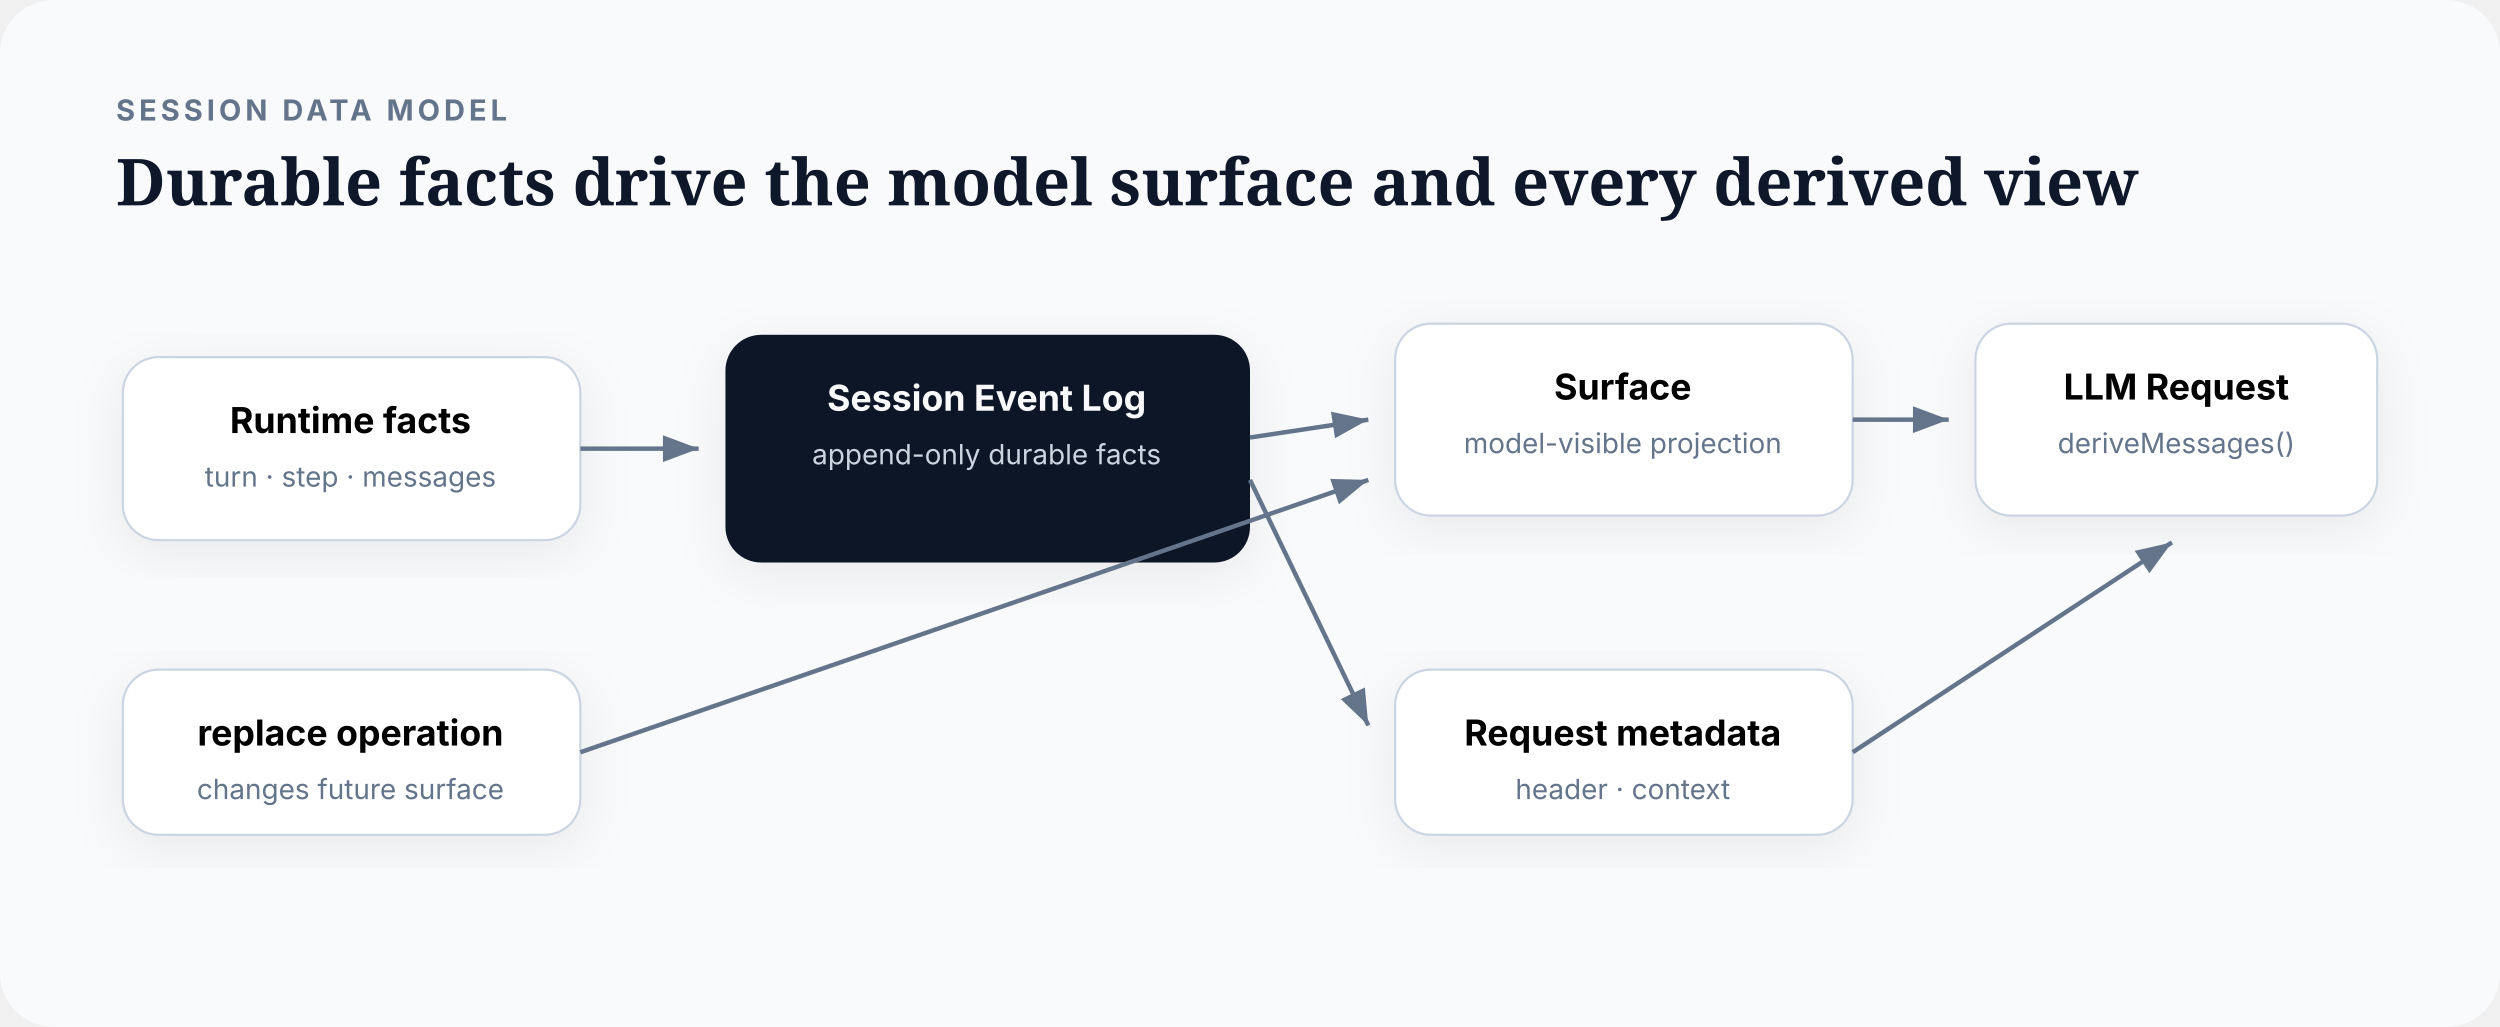
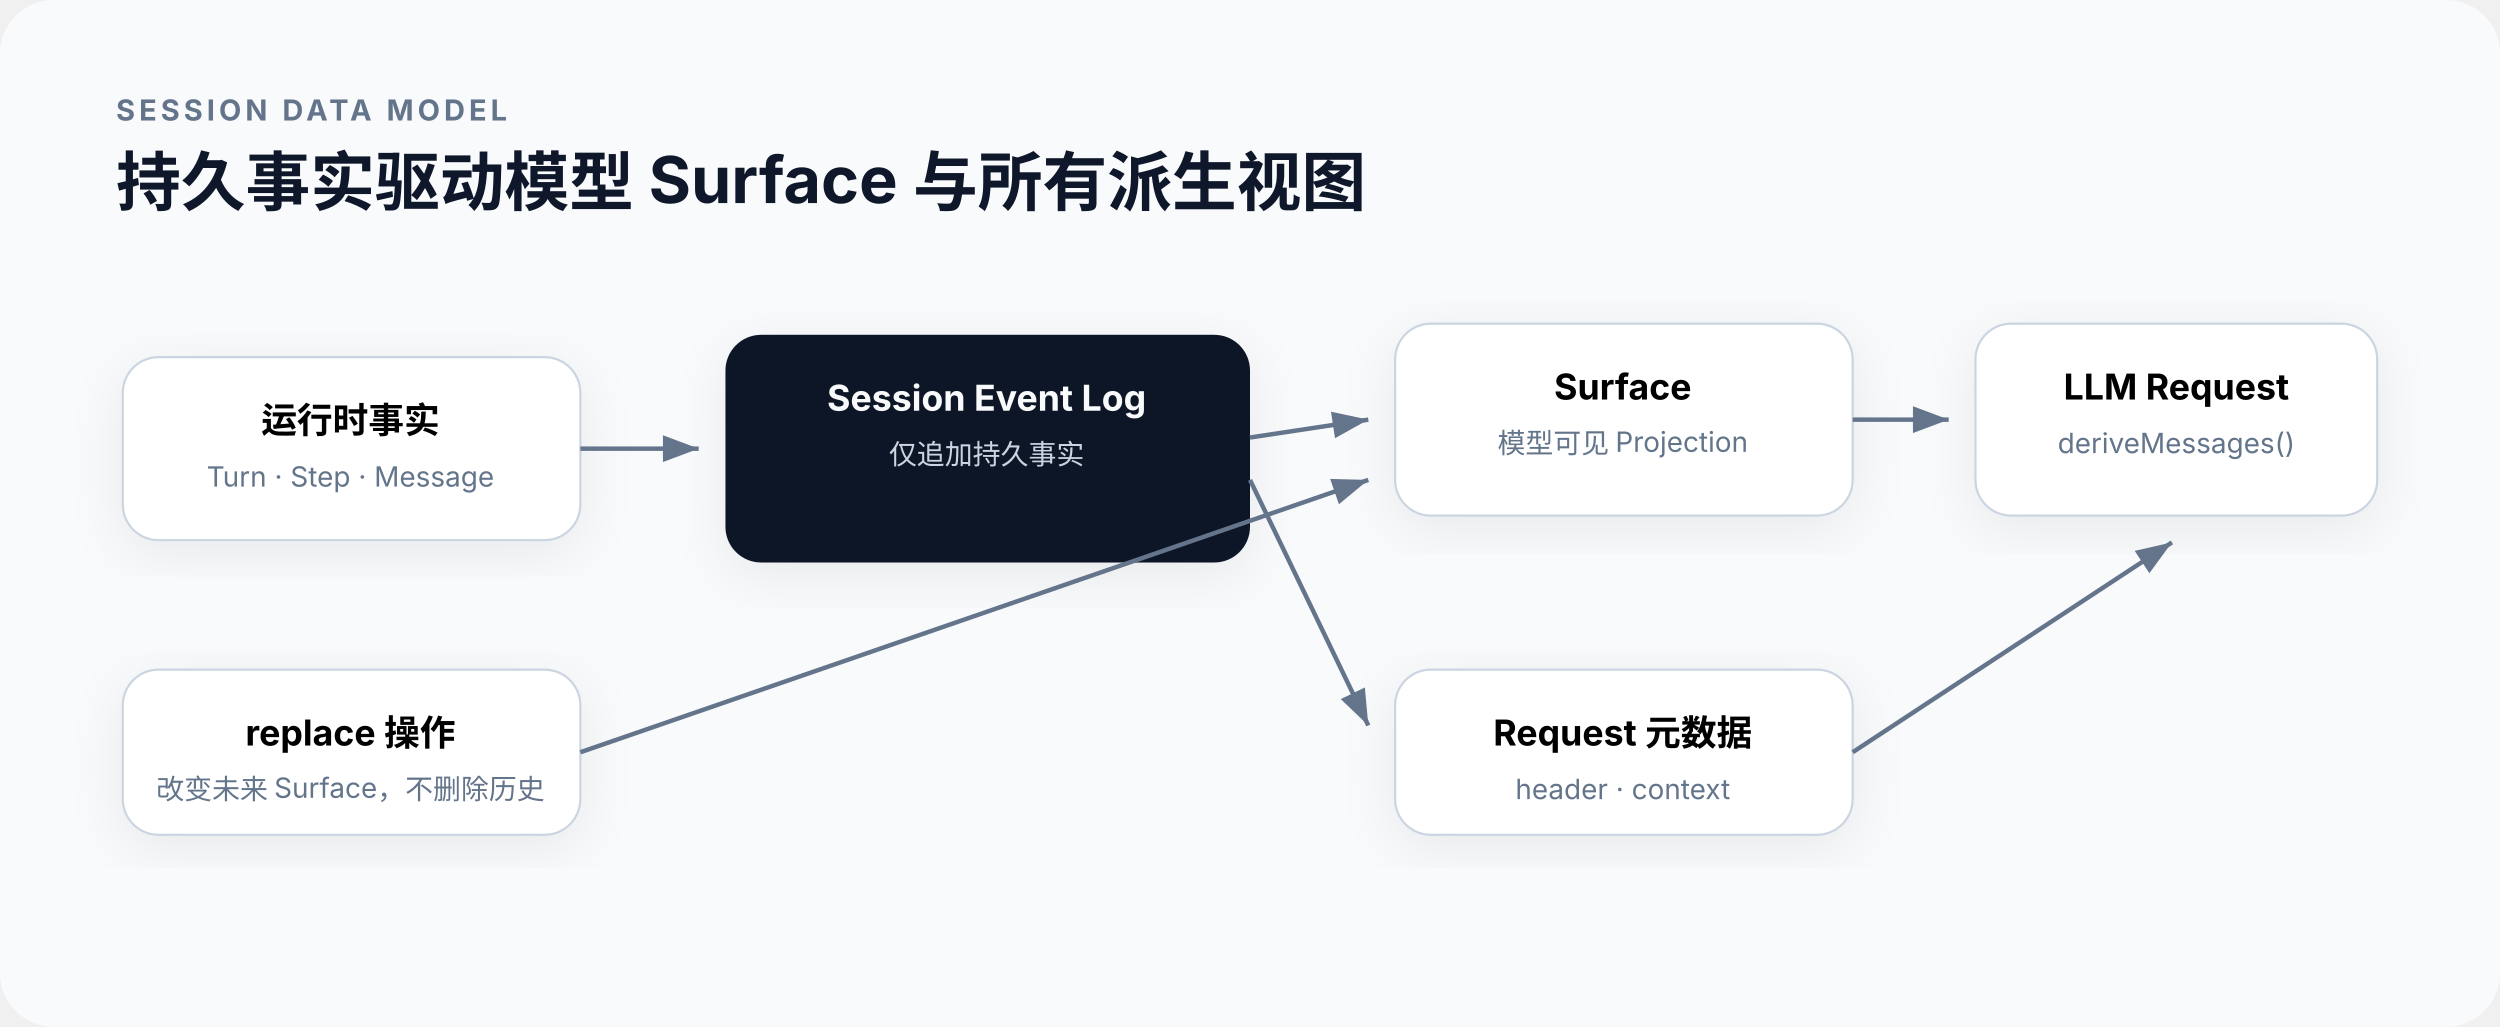
<svg xmlns="http://www.w3.org/2000/svg" width="1120" height="460" viewBox="0 0 1120 460" role="img" aria-labelledby="title desc">
  <defs>
    <filter id="shadow" x="-20%" y="-20%" width="140%" height="140%">
      <feDropShadow dx="0" dy="6" stdDeviation="12" flood-color="#0f172a" flood-opacity=".07" />
    </filter>
    <marker id="arrow" markerWidth="10" markerHeight="10" refX="8" refY="3" orient="auto">
      <path d="M0,0 L0,6 L8,3 z" fill="#64748b" />
    </marker>
-     <style>.t{font-family:Inter,Arial,sans-serif}.h{font-family:Georgia,serif}</style>
+     <style>.t{font-family:Inter,Arial,sans-serif}.h{font-family:Inter,Arial,sans-serif}</style>
  </defs>
  <rect width="1120" height="460" rx="24" fill="#f8fafc" />
  <text x="52" y="54" class="t" font-size="13" font-weight="700" letter-spacing="1.8" fill="#64748b">SESSION DATA MODEL</text>
-   <text x="52" y="92" class="h" font-size="29" font-weight="700" fill="#0f172a">Durable facts drive the model surface and every derived view</text>
+   <text x="52" y="92" class="h" font-size="29" font-weight="700" fill="#0f172a">持久事实驱动模型 Surface 与所有派生视图</text>
  <g filter="url(#shadow)">
    <rect x="55" y="160" width="205" height="82" rx="16" fill="#fff" stroke="#cbd5e1" />
-     <text x="157" y="194" text-anchor="middle" class="t" font-size="16" font-weight="700">Runtime facts</text>
-     <text x="157" y="218" text-anchor="middle" class="t" font-size="12.5" fill="#64748b">turn · step · messages</text>
+     <text x="157" y="194" text-anchor="middle" class="t" font-size="16" font-weight="700">运行时事实</text>
+     <text x="157" y="218" text-anchor="middle" class="t" font-size="12.5" fill="#64748b">Turn · Step · Message</text>
  </g>
  <g filter="url(#shadow)">
    <rect x="325" y="150" width="235" height="102" rx="16" fill="#111827" />
    <text x="442" y="184" text-anchor="middle" class="t" font-size="16" font-weight="700" fill="#f8fafc">Session Event Log</text>
-     <text x="442" y="208" text-anchor="middle" class="t" font-size="12.5" fill="#cbd5e1">append-only durable facts</text>
+     <text x="442" y="208" text-anchor="middle" class="t" font-size="12.5" fill="#cbd5e1">仅追加持久事实</text>
  </g>
  <g filter="url(#shadow)">
    <rect x="625" y="145" width="205" height="86" rx="16" fill="#fff" stroke="#cbd5e1" />
    <text x="727" y="179" text-anchor="middle" class="t" font-size="16" font-weight="700">Surface</text>
-     <text x="727" y="203" text-anchor="middle" class="t" font-size="12.5" fill="#64748b">model-visible projection</text>
+     <text x="727" y="203" text-anchor="middle" class="t" font-size="12.5" fill="#64748b">模型可见 Projection</text>
  </g>
  <g filter="url(#shadow)">
    <rect x="885" y="145" width="180" height="86" rx="16" fill="#fff" stroke="#cbd5e1" />
    <text x="975" y="179" text-anchor="middle" class="t" font-size="16" font-weight="700">LLM Request</text>
    <text x="975" y="203" text-anchor="middle" class="t" font-size="12.5" fill="#64748b">deriveMessages()</text>
  </g>
  <g stroke="#64748b" stroke-width="2" marker-end="url(#arrow)">
    <line x1="260" y1="201" x2="313" y2="201" />
    <line x1="560" y1="196" x2="613" y2="188" />
    <line x1="830" y1="188" x2="873" y2="188" />
  </g>
  <g filter="url(#shadow)">
    <rect x="625" y="300" width="205" height="74" rx="16" fill="#fff" stroke="#cbd5e1" />
-     <text x="727" y="334" text-anchor="middle" class="t" font-size="16" font-weight="700">Request metadata</text>
+     <text x="727" y="334" text-anchor="middle" class="t" font-size="16" font-weight="700">Request 元数据</text>
    <text x="727" y="358" text-anchor="middle" class="t" font-size="12.5" fill="#64748b">header · context</text>
  </g>
  <line x1="560" y1="215" x2="613" y2="325" stroke="#64748b" stroke-width="2" marker-end="url(#arrow)" />
  <line x1="830" y1="337" x2="973" y2="243" stroke="#64748b" stroke-width="2" marker-end="url(#arrow)" />
  <g filter="url(#shadow)">
    <rect x="55" y="300" width="205" height="74" rx="16" fill="#fff" stroke="#cbd5e1" />
-     <text x="157" y="334" text-anchor="middle" class="t" font-size="16" font-weight="700">replace operation</text>
-     <text x="157" y="358" text-anchor="middle" class="t" font-size="12.5" fill="#64748b">changes future surface</text>
+     <text x="157" y="334" text-anchor="middle" class="t" font-size="16" font-weight="700">replace 操作</text>
+     <text x="157" y="358" text-anchor="middle" class="t" font-size="12.5" fill="#64748b">改变未来 Surface，不删除历史</text>
  </g>
  <line x1="260" y1="337" x2="613" y2="215" stroke="#64748b" stroke-width="2" marker-end="url(#arrow)" />
</svg>
